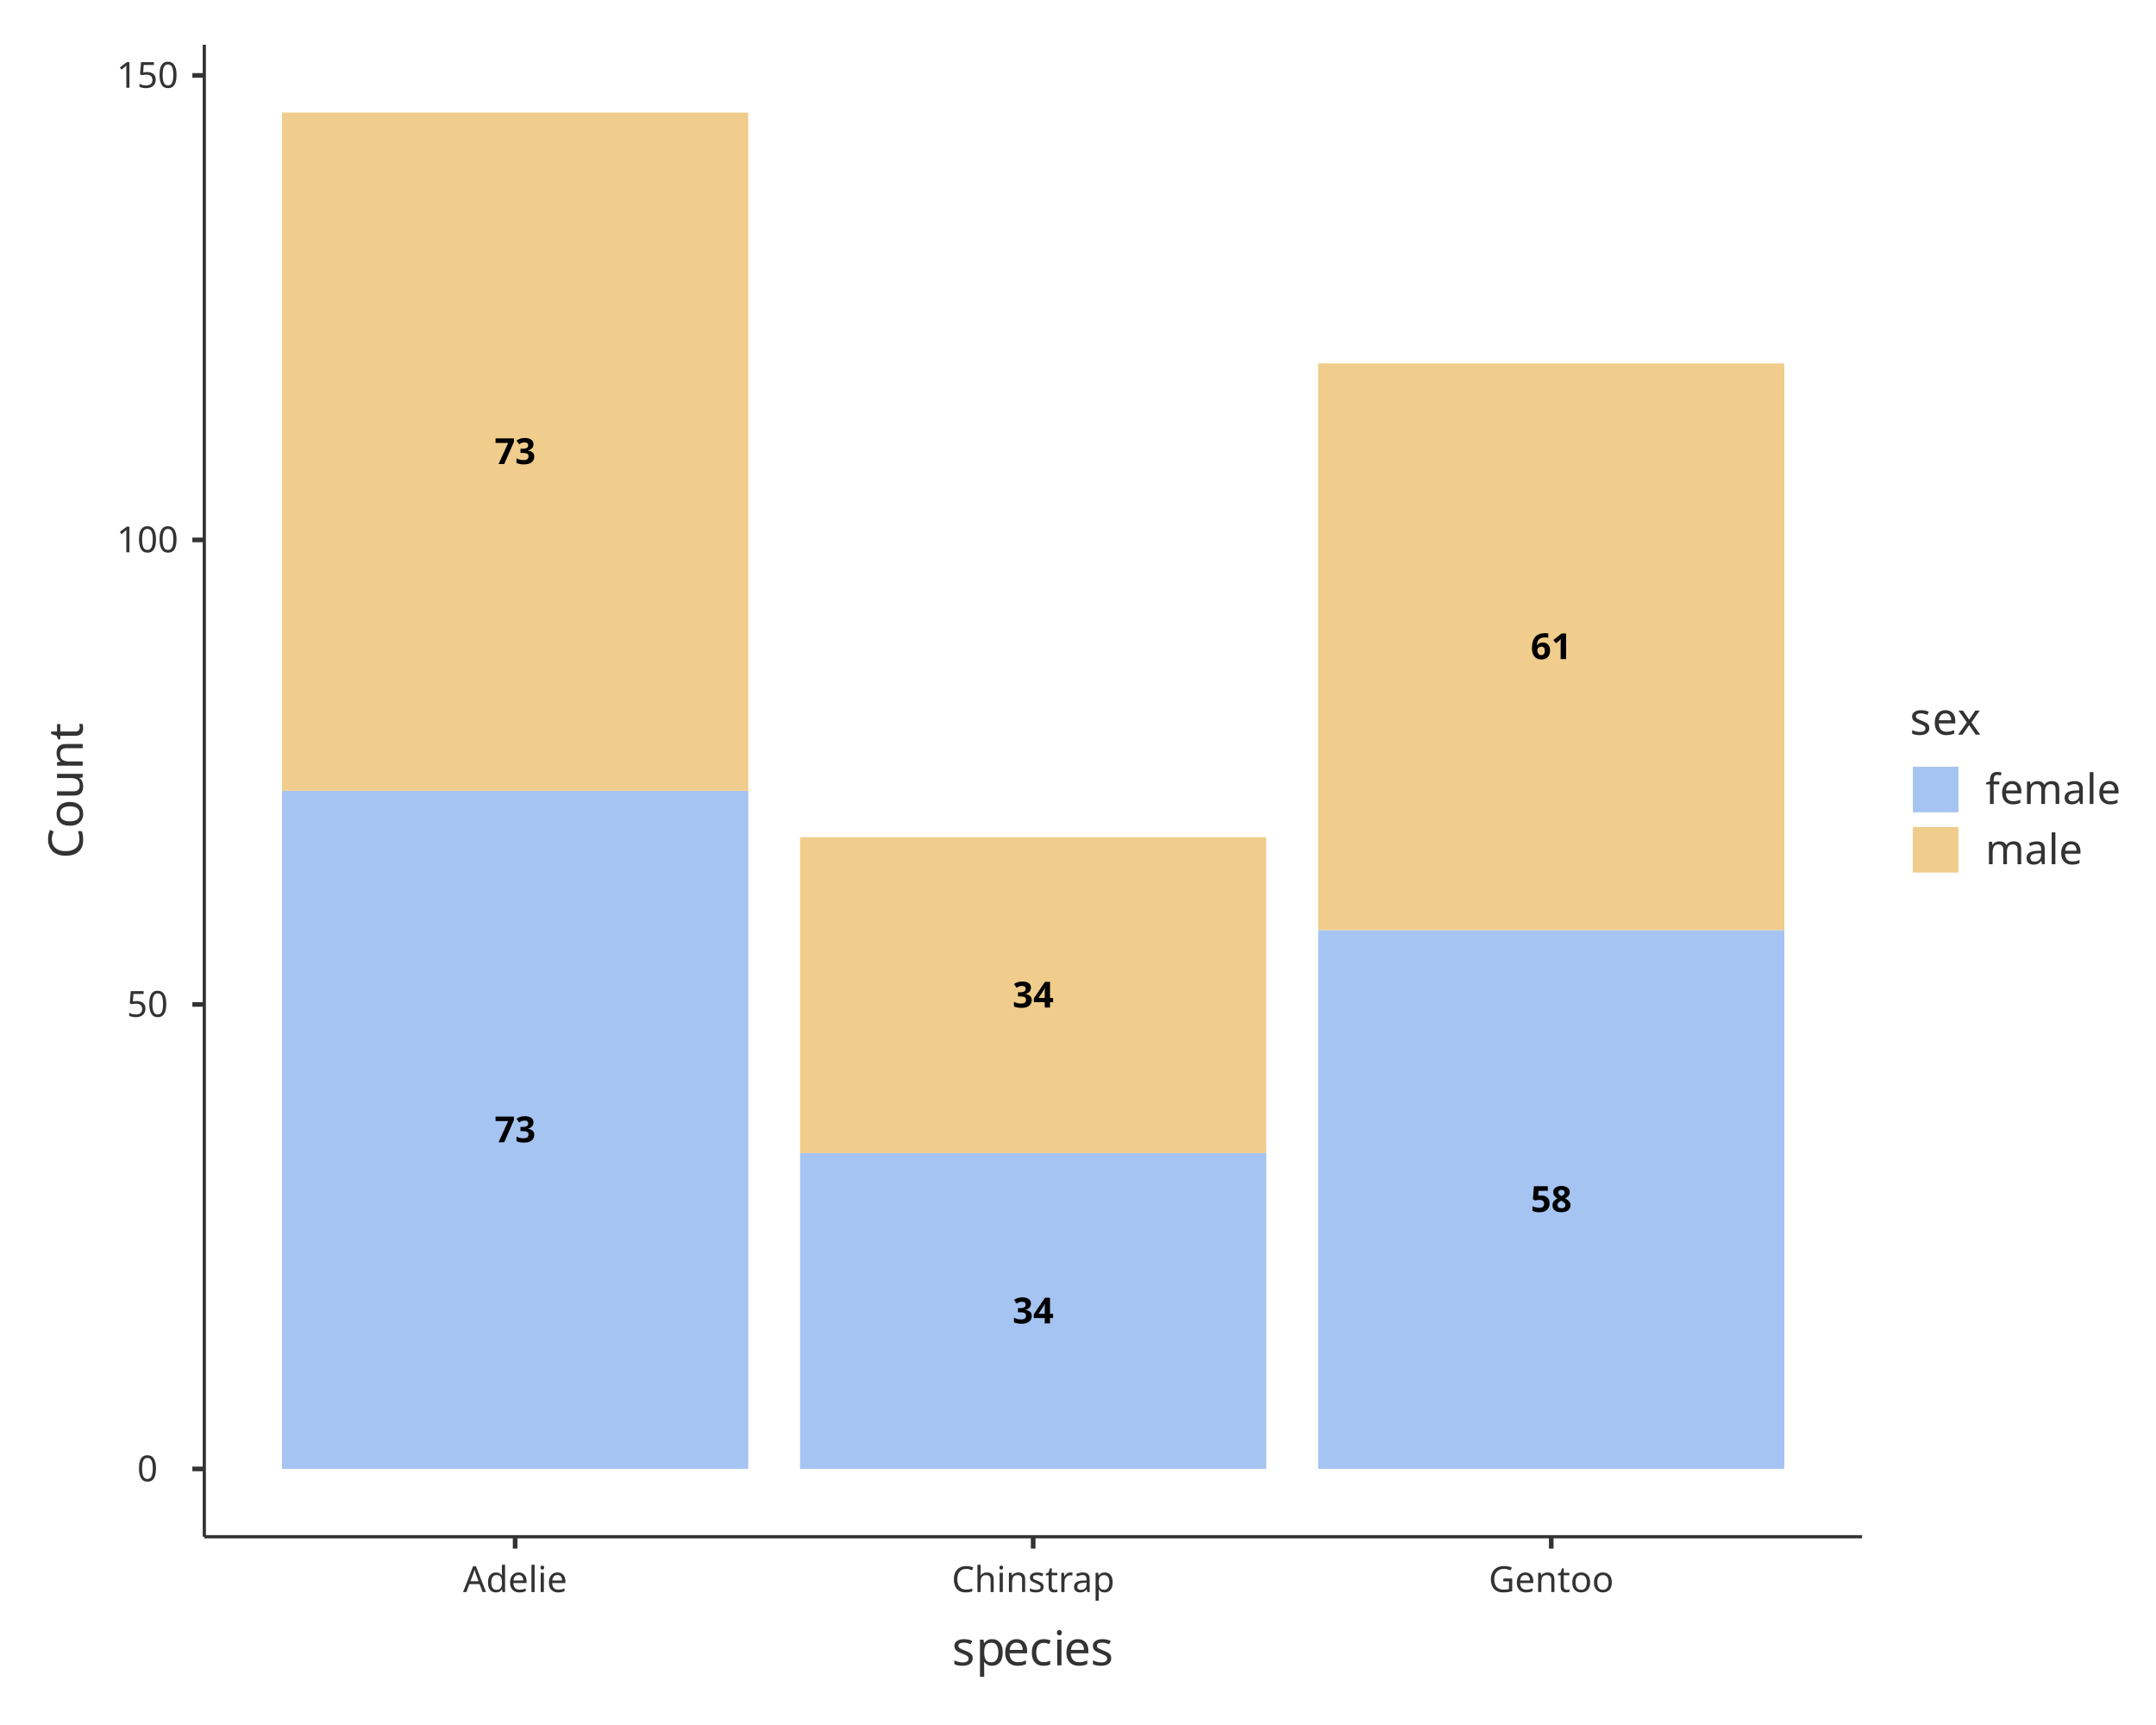
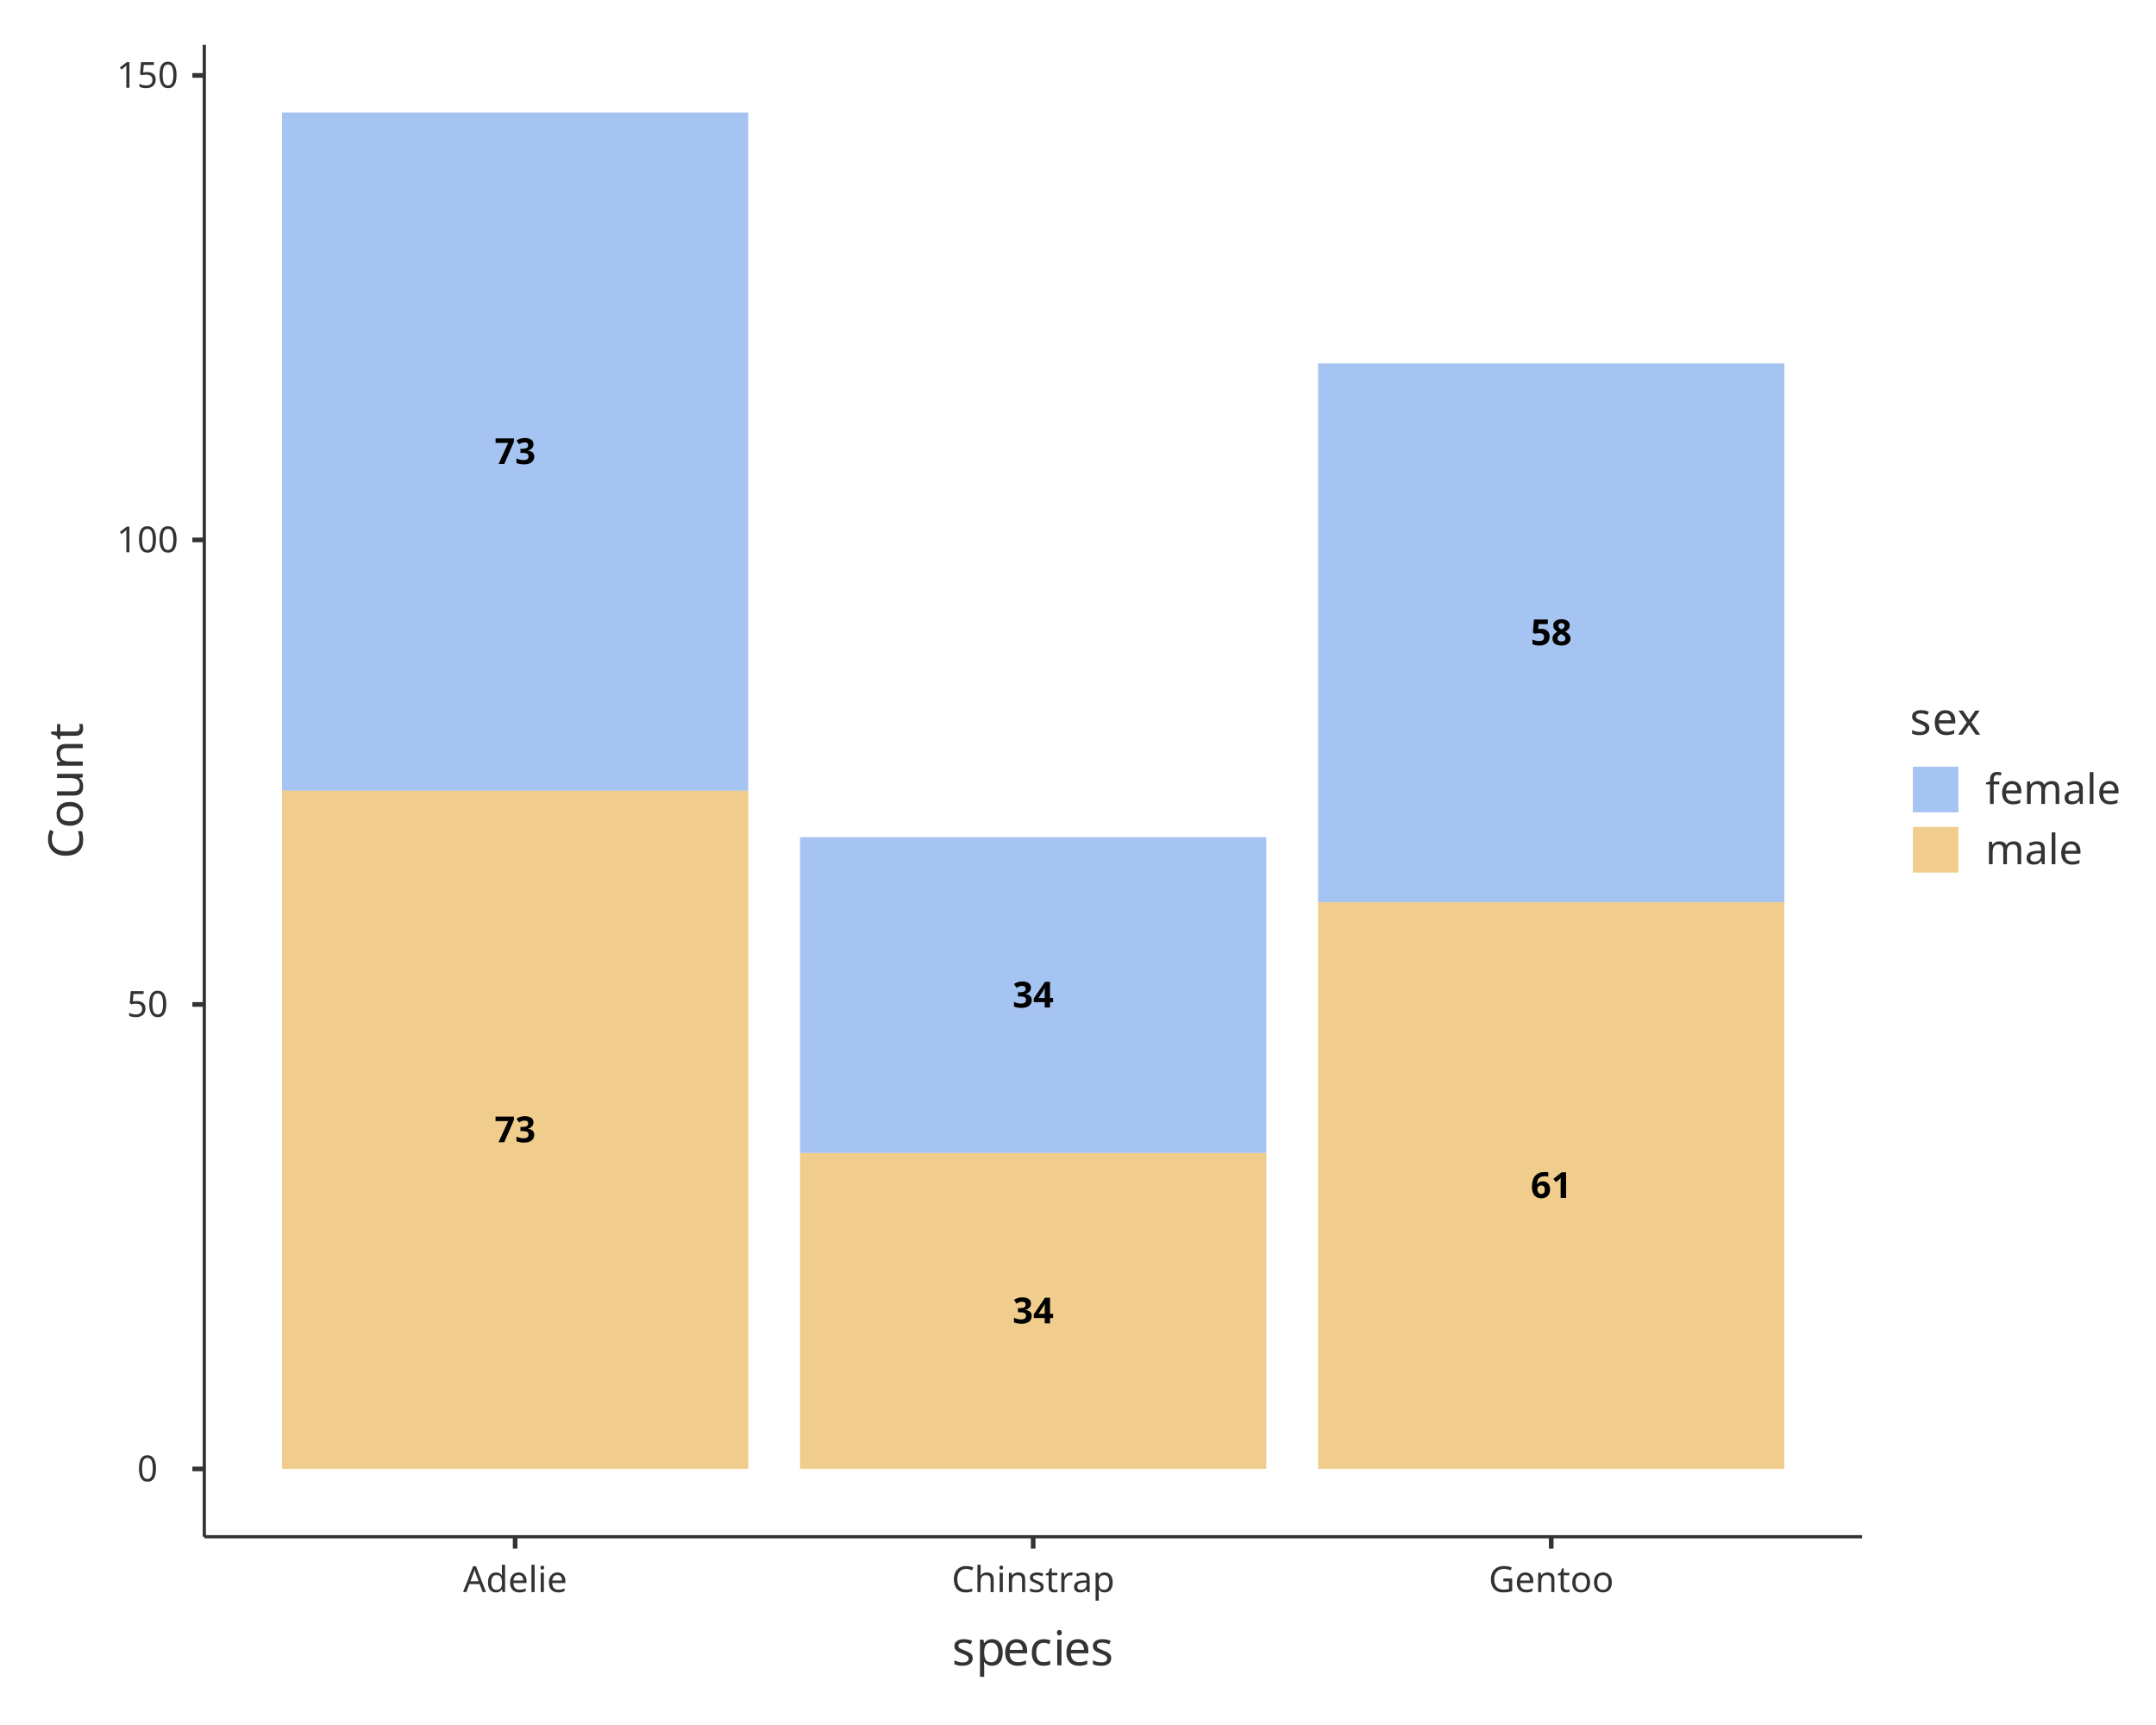
<svg xmlns="http://www.w3.org/2000/svg" class="svglite" data-engine-version="2.0" width="720.00pt" height="576.00pt" viewBox="0 0 720.00 576.00">
  <defs>
    <style type="text/css">
    .svglite line, .svglite polyline, .svglite polygon, .svglite path, .svglite rect, .svglite circle {
      fill: none;
      stroke: #000000;
      stroke-linecap: round;
      stroke-linejoin: round;
      stroke-miterlimit: 10.00;
    }
  </style>
  </defs>
  <rect width="100%" height="100%" style="stroke: none; fill: #FFFFFF;" />
  <defs>
    <clipPath id="cpMC4wMHw3MjAuMDB8MC4wMHw1NzYuMDA=">
      <rect x="0.00" y="0.00" width="720.00" height="576.00" />
    </clipPath>
  </defs>
  <g clip-path="url(#cpMC4wMHw3MjAuMDB8MC4wMHw1NzYuMDA=)">
    <rect x="0" y="0.00" width="720.00" height="576.00" style="stroke-width: 1.55; stroke: none;" />
    <rect x="68.23" y="14.94" width="553.61" height="498.19" style="stroke-width: 1.55; stroke: none;" />
-     <rect x="94.18" y="264.04" width="155.70" height="226.45" style="stroke-width: 1.55; stroke: none; stroke-linecap: butt; stroke-linejoin: miter; fill: #A6C4F1;" />
-     <rect x="94.18" y="37.59" width="155.70" height="226.45" style="stroke-width: 1.55; stroke: none; stroke-linecap: butt; stroke-linejoin: miter; fill: #F0CD8C;" />
-     <rect x="267.18" y="385.02" width="155.70" height="105.47" style="stroke-width: 1.55; stroke: none; stroke-linecap: butt; stroke-linejoin: miter; fill: #A6C4F1;" />
-     <rect x="267.18" y="279.55" width="155.70" height="105.47" style="stroke-width: 1.55; stroke: none; stroke-linecap: butt; stroke-linejoin: miter; fill: #F0CD8C;" />
-     <rect x="440.19" y="310.57" width="155.70" height="179.92" style="stroke-width: 1.55; stroke: none; stroke-linecap: butt; stroke-linejoin: miter; fill: #A6C4F1;" />
-     <rect x="440.19" y="121.35" width="155.70" height="189.23" style="stroke-width: 1.55; stroke: none; stroke-linecap: butt; stroke-linejoin: miter; fill: #F0CD8C;" />
+     <rect x="94.18" y="37.59" width="155.70" height="226.45" style="stroke-width: 1.55; stroke: none; stroke-linecap: butt; stroke-linejoin: miter; fill: #A6C4F1;" />
+     <rect x="94.18" y="264.04" width="155.70" height="226.45" style="stroke-width: 1.55; stroke: none; stroke-linecap: butt; stroke-linejoin: miter; fill: #F0CD8C;" />
+     <rect x="267.18" y="279.55" width="155.70" height="105.47" style="stroke-width: 1.55; stroke: none; stroke-linecap: butt; stroke-linejoin: miter; fill: #A6C4F1;" />
+     <rect x="267.18" y="385.02" width="155.70" height="105.47" style="stroke-width: 1.55; stroke: none; stroke-linecap: butt; stroke-linejoin: miter; fill: #F0CD8C;" />
+     <rect x="440.19" y="121.35" width="155.70" height="179.92" style="stroke-width: 1.55; stroke: none; stroke-linecap: butt; stroke-linejoin: miter; fill: #A6C4F1;" />
+     <rect x="440.19" y="301.27" width="155.70" height="189.23" style="stroke-width: 1.55; stroke: none; stroke-linecap: butt; stroke-linejoin: miter; fill: #F0CD8C;" />
+     <text x="172.03" y="154.94" text-anchor="middle" style="font-size: 12.00px; font-weight: bold; font-family: sans;" textLength="13.35px" lengthAdjust="spacingAndGlyphs">73</text>
    <text x="172.03" y="381.40" text-anchor="middle" style="font-size: 12.00px; font-weight: bold; font-family: sans;" textLength="13.35px" lengthAdjust="spacingAndGlyphs">73</text>
-     <text x="172.03" y="154.94" text-anchor="middle" style="font-size: 12.00px; font-weight: bold; font-family: sans;" textLength="13.35px" lengthAdjust="spacingAndGlyphs">73</text>
+     <text x="345.03" y="336.42" text-anchor="middle" style="font-size: 12.00px; font-weight: bold; font-family: sans;" textLength="13.35px" lengthAdjust="spacingAndGlyphs">34</text>
    <text x="345.03" y="441.89" text-anchor="middle" style="font-size: 12.00px; font-weight: bold; font-family: sans;" textLength="13.35px" lengthAdjust="spacingAndGlyphs">34</text>
-     <text x="345.03" y="336.42" text-anchor="middle" style="font-size: 12.00px; font-weight: bold; font-family: sans;" textLength="13.35px" lengthAdjust="spacingAndGlyphs">34</text>
-     <text x="518.04" y="404.66" text-anchor="middle" style="font-size: 12.00px; font-weight: bold; font-family: sans;" textLength="13.35px" lengthAdjust="spacingAndGlyphs">58</text>
-     <text x="518.04" y="220.09" text-anchor="middle" style="font-size: 12.00px; font-weight: bold; font-family: sans;" textLength="13.35px" lengthAdjust="spacingAndGlyphs">61</text>
+     <text x="518.04" y="215.43" text-anchor="middle" style="font-size: 12.00px; font-weight: bold; font-family: sans;" textLength="13.35px" lengthAdjust="spacingAndGlyphs">58</text>
+     <text x="518.04" y="400.01" text-anchor="middle" style="font-size: 12.00px; font-weight: bold; font-family: sans;" textLength="13.35px" lengthAdjust="spacingAndGlyphs">61</text>
    <polyline points="68.23,513.14 68.23,14.94 " style="stroke-width: 1.07; stroke: #333333; stroke-linecap: butt;" />
    <text x="49.25" y="494.62" text-anchor="middle" style="font-size: 12.00px; fill: #333333; font-family: sans;" textLength="6.67px" lengthAdjust="spacingAndGlyphs">0</text>
    <text x="49.25" y="339.52" text-anchor="middle" style="font-size: 12.00px; fill: #333333; font-family: sans;" textLength="13.35px" lengthAdjust="spacingAndGlyphs">50</text>
    <text x="49.25" y="184.41" text-anchor="middle" style="font-size: 12.00px; fill: #333333; font-family: sans;" textLength="20.02px" lengthAdjust="spacingAndGlyphs">100</text>
    <text x="49.25" y="29.31" text-anchor="middle" style="font-size: 12.00px; fill: #333333; font-family: sans;" textLength="20.02px" lengthAdjust="spacingAndGlyphs">150</text>
    <polyline points="64.24,490.49 68.23,490.49 " style="stroke-width: 1.55; stroke: #333333; stroke-linecap: butt;" />
    <polyline points="64.24,335.39 68.23,335.39 " style="stroke-width: 1.55; stroke: #333333; stroke-linecap: butt;" />
    <polyline points="64.24,180.28 68.23,180.28 " style="stroke-width: 1.55; stroke: #333333; stroke-linecap: butt;" />
    <polyline points="64.24,25.18 68.23,25.18 " style="stroke-width: 1.55; stroke: #333333; stroke-linecap: butt;" />
    <polyline points="68.23,513.14 621.84,513.14 " style="stroke-width: 1.07; stroke: #333333; stroke-linecap: butt;" />
    <polyline points="172.03,517.12 172.03,513.14 " style="stroke-width: 1.55; stroke: #333333; stroke-linecap: butt;" />
    <polyline points="345.03,517.12 345.03,513.14 " style="stroke-width: 1.55; stroke: #333333; stroke-linecap: butt;" />
    <polyline points="518.04,517.12 518.04,513.14 " style="stroke-width: 1.55; stroke: #333333; stroke-linecap: butt;" />
    <text x="172.03" y="531.61" text-anchor="middle" style="font-size: 12.00px; fill: #333333; font-family: sans;" textLength="33.36px" lengthAdjust="spacingAndGlyphs">Adelie</text>
    <text x="345.03" y="531.61" text-anchor="middle" style="font-size: 12.00px; fill: #333333; font-family: sans;" textLength="51.36px" lengthAdjust="spacingAndGlyphs">Chinstrap</text>
    <text x="518.04" y="531.61" text-anchor="middle" style="font-size: 12.00px; fill: #333333; font-family: sans;" textLength="39.37px" lengthAdjust="spacingAndGlyphs">Gentoo</text>
    <text x="317.90" y="556.07" style="font-size: 16.00px; fill: #333333; font-family: sans;" textLength="8.01px" lengthAdjust="spacingAndGlyphs">s</text>
    <text x="325.91" y="556.07" style="font-size: 16.00px; fill: #333333; font-family: sans;" textLength="8.90px" lengthAdjust="spacingAndGlyphs">p</text>
    <text x="334.81" y="556.07" style="font-size: 16.00px; fill: #333333; font-family: sans;" textLength="8.90px" lengthAdjust="spacingAndGlyphs">e</text>
    <text x="343.71" y="556.07" style="font-size: 16.00px; fill: #333333; font-family: sans;" textLength="8.01px" lengthAdjust="spacingAndGlyphs">c</text>
    <text x="351.71" y="556.07" style="font-size: 16.00px; fill: #333333; font-family: sans;" textLength="3.55px" lengthAdjust="spacingAndGlyphs">i</text>
    <text x="355.26" y="556.07" style="font-size: 16.00px; fill: #333333; font-family: sans;" textLength="8.90px" lengthAdjust="spacingAndGlyphs">e</text>
    <text x="364.16" y="556.07" style="font-size: 16.00px; fill: #333333; font-family: sans;" textLength="8.01px" lengthAdjust="spacingAndGlyphs">s</text>
    <text transform="translate(27.62,264.04) rotate(-90)" text-anchor="middle" style="font-size: 16.00px; fill: #333333; font-family: sans;" textLength="42.70px" lengthAdjust="spacingAndGlyphs">Count</text>
    <rect x="637.78" y="235.69" width="67.28" height="56.70" style="stroke-width: 1.55; stroke: none;" />
    <text x="637.78" y="245.32" style="font-size: 15.00px; fill: #333333; font-family: sans;" textLength="7.51px" lengthAdjust="spacingAndGlyphs">s</text>
    <text x="645.29" y="245.32" style="font-size: 15.00px; fill: #333333; font-family: sans;" textLength="8.34px" lengthAdjust="spacingAndGlyphs">e</text>
    <text x="653.63" y="245.32" style="font-size: 15.00px; fill: #333333; font-family: sans;" textLength="7.51px" lengthAdjust="spacingAndGlyphs">x</text>
    <rect x="638.81" y="256.02" width="15.22" height="15.22" style="stroke-width: 1.55; stroke: none; stroke-linecap: butt; stroke-linejoin: miter; fill: #A6C4F1;" />
    <rect x="638.81" y="276.14" width="15.22" height="15.22" style="stroke-width: 1.55; stroke: none; stroke-linecap: butt; stroke-linejoin: miter; fill: #F0CD8C;" />
    <text x="663.03" y="268.45" style="font-size: 14.00px; fill: #333333; font-family: sans;" textLength="42.03px" lengthAdjust="spacingAndGlyphs">female</text>
    <text x="663.03" y="288.57" style="font-size: 14.00px; fill: #333333; font-family: sans;" textLength="30.35px" lengthAdjust="spacingAndGlyphs">male</text>
  </g>
</svg>
